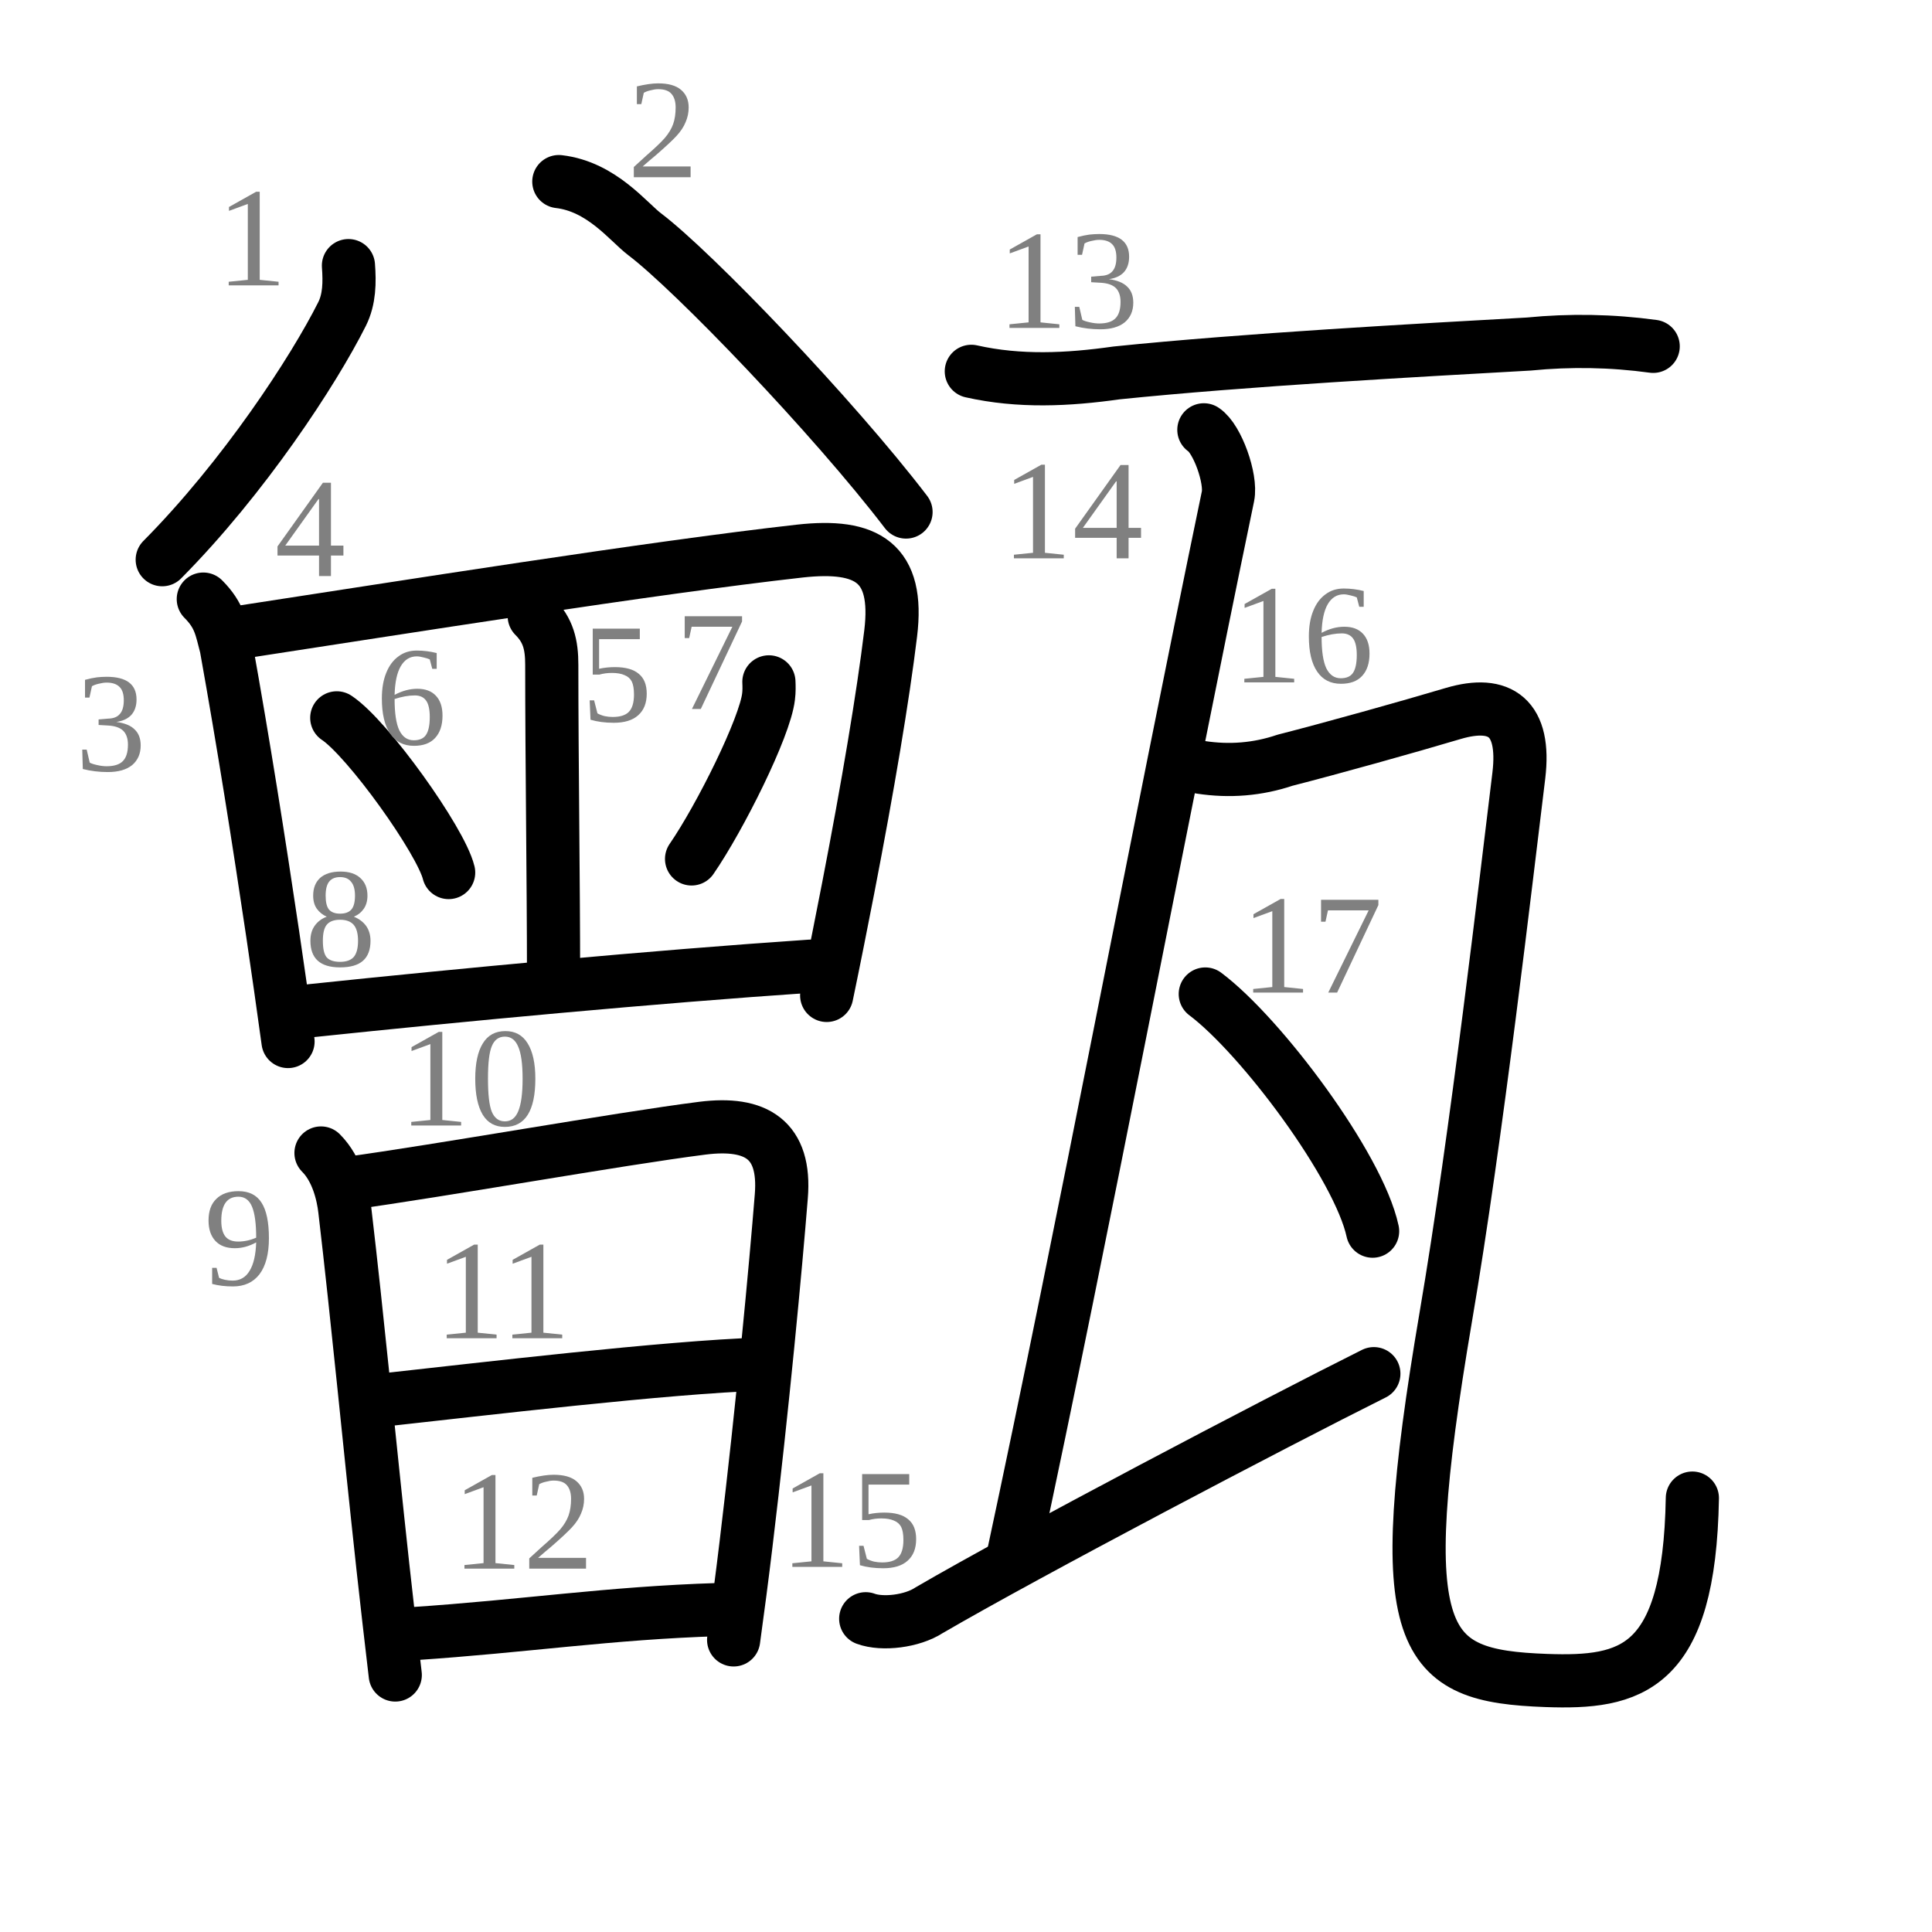
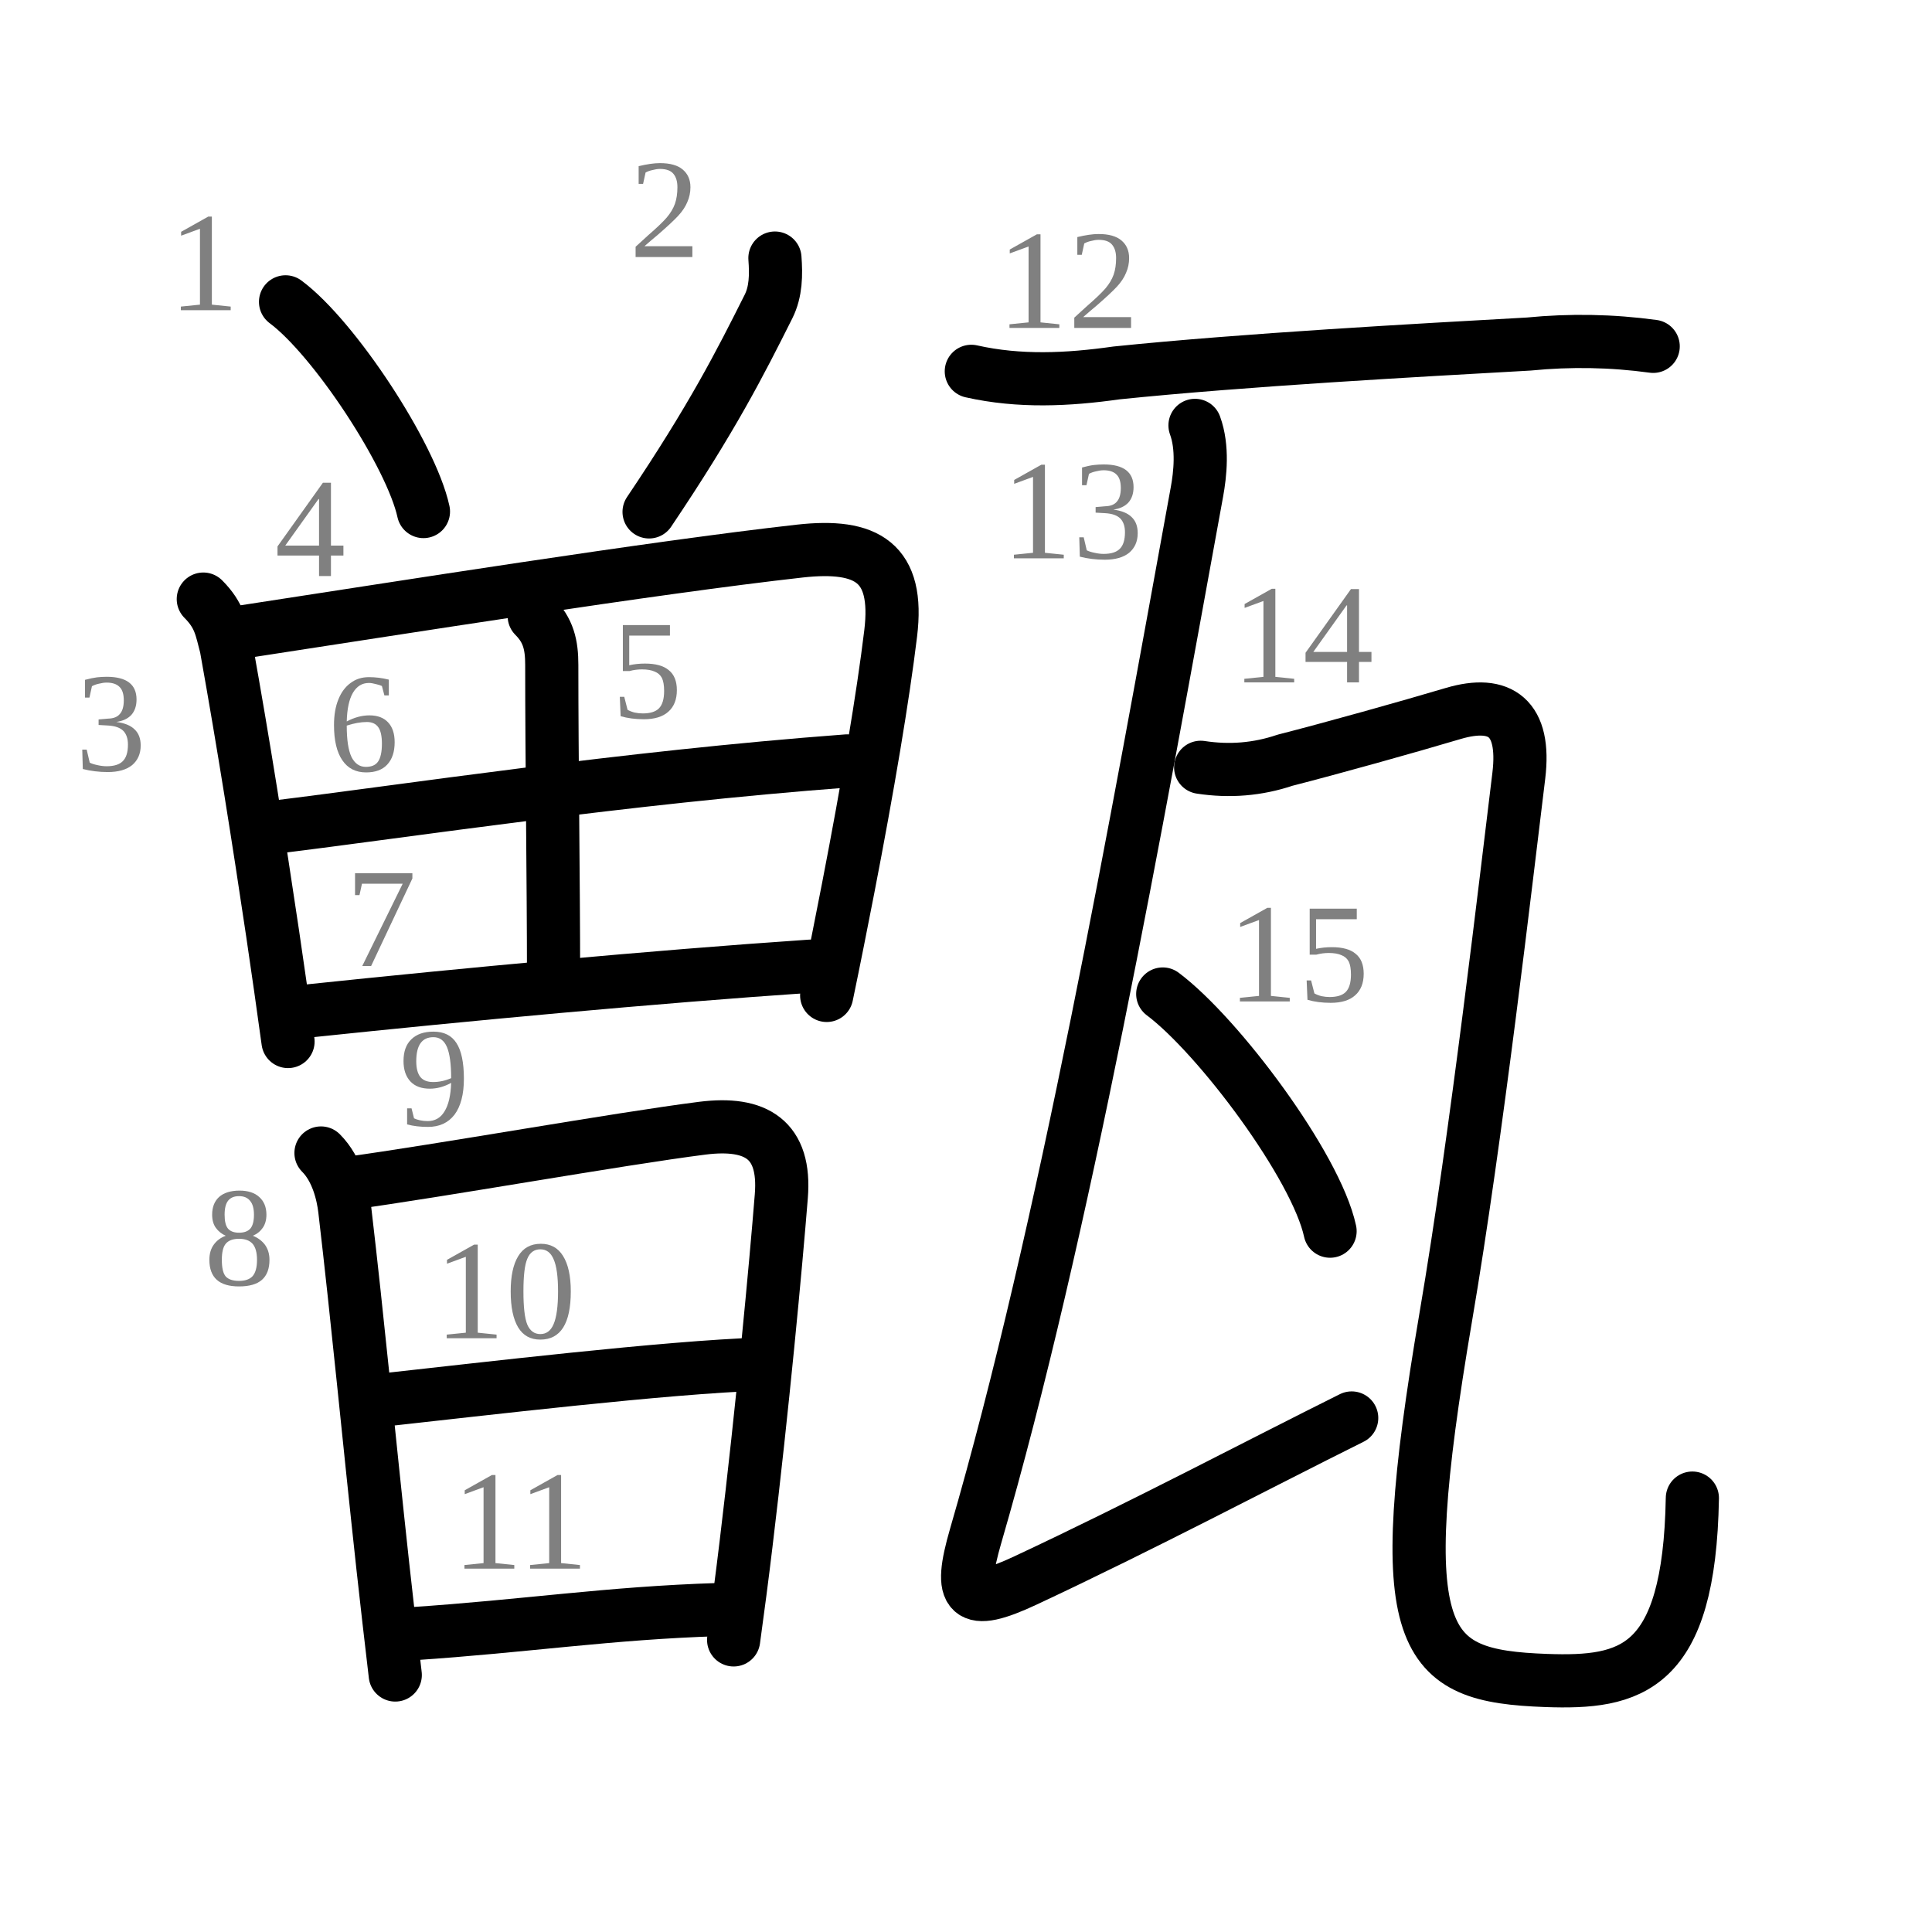
<svg xmlns="http://www.w3.org/2000/svg" xmlns:ns1="http://kanjivg.tagaini.net" width="109" height="109" viewBox="0 0 109 109">
  <g id="kvg:StrokePaths_07511" style="fill:none;stroke:#000000;stroke-width:3;stroke-linecap:round;stroke-linejoin:round;">
    <g id="kvg:07511" ns1:element="甑">
      <g id="kvg:07511-g1" ns1:element="曽" ns1:position="left">
        <g id="kvg:07511-g2" ns1:position="top">
-           <path id="kvg:07511-s1" ns1:type="㇒" d="M19.659,14.986 c 0.07,0.94 0.06,1.89 -0.36,2.73 -1.61,3.21 -5.544,9.222 -10.146,13.861" />
-           <path id="kvg:07511-s2" ns1:type="㇔" d="M 31.528,10.245 c 2.422,0.281 3.918,2.274 4.847,2.975 2.726,2.059 10.622,10.271 14.741,15.667" />
+           <path id="kvg:07511-s1" ns1:type="㇔" d="M16.11,17.03c2.75,2.04,7.09,8.65,7.78,11.83" />
+           <path id="kvg:07511-s2" ns1:type="㇒" d="M43.72,14.56c0.07,0.94,0.06,1.89-0.36,2.73c-1.61,3.21-3.16,6.27-6.74,11.59" />
          <g id="kvg:07511-g3" ns1:element="田">
            <path id="kvg:07511-s3" ns1:type="㇑" d="M11.47,33.8c0.93,0.93,1.01,1.65,1.29,2.7c0.99,5.52,1.83,10.85,2.62,16.16c0.3,2.03,0.59,4.06,0.87,6.1" />
            <path id="kvg:07511-s4" ns1:type="㇕a" d="M13.49,35.68c9.02-1.38,23.25-3.65,31.64-4.59c3.79-0.42,5.61,0.64,5.12,4.65c-0.43,3.55-1.29,8.66-2.4,14.38c-0.38,1.95-0.78,3.98-1.21,6.04" />
            <path id="kvg:07511-s5" ns1:type="㇑a" d="M30.14,34.76c0.8,0.8,0.99,1.62,0.99,2.75c0,5.31,0.1,12.37,0.1,17.49" />
-             <path id="kvg:07511-s6" ns1:type="㇔" d="M 19,40.5 c 1.75,1.16 5.872,6.927 6.312,8.727" />
-             <path id="kvg:07511-s7" ns1:type="㇒" d="M 43.38,38.47 c 0.01,0.21 0.02,0.53 -0.02,0.83 -0.2,1.74 -2.732,6.819 -4.343,9.159" />
-             <path id="kvg:07511-s8" ns1:type="㇐a" d="M17.55,57.02c8.58-0.9,19.2-1.9,28.17-2.51" />
+             <path id="kvg:07511-s6" ns1:type="㇐a" d="M15.47,46.67c7.53-0.92,19.66-2.79,32.32-3.74" />
+             <path id="kvg:07511-s7" ns1:type="㇐a" d="M17.55,57.02c8.58-0.9,19.2-1.9,28.17-2.51" />
          </g>
        </g>
        <g id="kvg:07511-g4" ns1:element="日" ns1:position="bottom">
-           <path id="kvg:07511-s9" ns1:type="㇑" d="M18.11,65.05c0.92,0.92,1.24,2.34,1.34,3.19c0.73,6.21,1.35,12.8,2.15,20.14c0.22,1.98,0.45,4.02,0.7,6.12" />
-           <path id="kvg:07511-s10" ns1:type="㇕a" d="M19.59,66.77c5.34-0.73,15.25-2.51,20.04-3.12c3.03-0.38,4.71,0.64,4.45,3.84c-0.31,3.88-1.06,11.95-1.99,19.63c-0.22,1.84-0.46,3.66-0.7,5.4" />
-           <path id="kvg:07511-s11" ns1:type="㇐a" d="M21.57,78.99c5.56-0.61,16.06-1.86,21.38-2.03" />
-           <path id="kvg:07511-s12" ns1:type="㇐a" d="M23.27,92.17c6.34-0.42,11.1-1.17,17.27-1.36" />
+           <path id="kvg:07511-s8" ns1:type="㇑" d="M18.11,65.05c0.92,0.92,1.24,2.34,1.34,3.19c0.73,6.21,1.35,12.8,2.15,20.14c0.22,1.98,0.45,4.02,0.7,6.12" />
+           <path id="kvg:07511-s9" ns1:type="㇕a" d="M19.59,66.77c5.34-0.73,15.25-2.51,20.04-3.12c3.03-0.38,4.71,0.64,4.45,3.84c-0.31,3.88-1.06,11.95-1.99,19.63c-0.22,1.84-0.46,3.66-0.7,5.4" />
+           <path id="kvg:07511-s10" ns1:type="㇐a" d="M21.57,78.99c5.56-0.61,16.06-1.86,21.38-2.03" />
+           <path id="kvg:07511-s11" ns1:type="㇐a" d="M23.27,92.17c6.34-0.42,11.1-1.17,17.27-1.36" />
        </g>
      </g>
      <g id="kvg:07511-g5" ns1:element="瓦" ns1:position="right" ns1:radical="general">
-         <path id="kvg:07511-s13" ns1:type="㇐" d="M54.8,20.95c2.71,0.61,5.44,0.48,8.19,0.09c7.3-0.75,17.03-1.28,23.26-1.63c2.34-0.23,4.68-0.19,7.02,0.13" />
-         <path id="kvg:07511-s14" ns1:type="㇑" d="m 67.92,24.25 c 0.76,0.5 1.565,2.761 1.36,3.75 -4.069,19.582 -8.026,40.705 -12.212,60.211" />
-         <path id="kvg:07511-s15" ns1:type="㇀" d="m 48.842,91.327 c 0.943,0.349 2.621,0.147 3.57,-0.476 C 57.953,87.621 71.86,80.32 77.51,77.5" />
-         <path id="kvg:07511-s16" ns1:type="㇈" d="M67.74,43.29c1.63,0.25,3.22,0.12,4.76-0.4c2.62-0.67,6.88-1.86,9.5-2.64c2.65-0.78,4.08,0.24,3.69,3.5c-0.68,5.52-2.39,20.42-4.12,30.54c-3.15,18.52-1.41,20.26,5.66,20.52c4.76,0.17,8.08-0.56,8.25-10.29" />
+         <path id="kvg:07511-s12" ns1:type="㇐" d="M54.8,20.95c2.71,0.61,5.44,0.48,8.19,0.09c7.3-0.75,17.03-1.28,23.26-1.63c2.34-0.23,4.68-0.19,7.02,0.13" />
+         <path id="kvg:07511-s13" ns1:type="㇄" d="M67.42,24c0.46,1.25,0.29,2.76,0.11,3.75c-3.41,18.71-7.49,41.73-12.49,58.92c-0.99,3.42-0.46,4.03,2.81,2.5C64.62,86,70.89,82.67,76.26,80" />
+         <path id="kvg:07511-s14" ns1:type="㇈" d="M67.74,43.29c1.63,0.25,3.22,0.12,4.76-0.4c2.62-0.67,6.88-1.86,9.5-2.64c2.65-0.78,4.08,0.24,3.69,3.5c-0.68,5.52-2.39,20.42-4.12,30.54c-3.15,18.52-1.41,20.26,5.66,20.52c4.76,0.17,8.08-0.56,8.25-10.29" />
        <g id="kvg:07511-g6" ns1:element="丶">
-           <path id="kvg:07511-s17" ns1:type="㇔" d="M68,56.08c3.15,2.36,8.65,9.71,9.44,13.38" />
+           <path id="kvg:07511-s15" ns1:type="㇔" d="M65.6,56.08c3.15,2.36,8.65,9.71,9.44,13.38" />
        </g>
      </g>
    </g>
  </g>
  <g id="kvg:StrokeNumbers_07511" style="font-size:8;fill:#808080">
-     <text transform="matrix(1 0 0 1 12.2 16.1)">1</text>
-     <text transform="matrix(1 0 0 1 35.4 10)">2</text>
+     <text transform="matrix(1 0 0 1 9.50 17.50)">1</text>
+     <text transform="matrix(1 0 0 1 35.50 14.50)">2</text>
    <text transform="matrix(1 0 0 1 4.25 43.48)">3</text>
    <text transform="matrix(1 0 0 1 15.50 32.50)">4</text>
-     <text transform="matrix(1 0 0 1 32.8 40.7)">5</text>
-     <text transform="matrix(1 0 0 1 21.2 42)">6</text>
-     <text transform="matrix(1 0 0 1 38.1 40)">7</text>
-     <text transform="matrix(1 0 0 1 17.2 54.50)">8</text>
-     <text transform="matrix(1 0 0 1 11.50 72.50)">9</text>
-     <text transform="matrix(1 0 0 1 22.50 63.50)">10</text>
-     <text transform="matrix(1 0 0 1 24.50 75.50)">11</text>
-     <text transform="matrix(1 0 0 1 25.50 88.50)">12</text>
-     <text transform="matrix(1 0 0 1 56.25 18.50)">13</text>
-     <text transform="matrix(1 0 0 1 56.50 31.50)">14</text>
-     <text transform="matrix(1 0 0 1 44 88.4)">15</text>
-     <text transform="matrix(1 0 0 1 69.50 38.50)">16</text>
-     <text transform="matrix(1 0 0 1 70 56)">17</text>
+     <text transform="matrix(1 0 0 1 34.50 40.50)">5</text>
+     <text transform="matrix(1 0 0 1 18.50 43.50)">6</text>
+     <text transform="matrix(1 0 0 1 19.50 54.50)">7</text>
+     <text transform="matrix(1 0 0 1 11.50 72.50)">8</text>
+     <text transform="matrix(1 0 0 1 22.50 63.50)">9</text>
+     <text transform="matrix(1 0 0 1 24.50 75.50)">10</text>
+     <text transform="matrix(1 0 0 1 25.50 88.50)">11</text>
+     <text transform="matrix(1 0 0 1 56.25 18.50)">12</text>
+     <text transform="matrix(1 0 0 1 56.50 31.50)">13</text>
+     <text transform="matrix(1 0 0 1 69.50 38.50)">14</text>
+     <text transform="matrix(1 0 0 1 69.25 56.50)">15</text>
  </g>
</svg>
